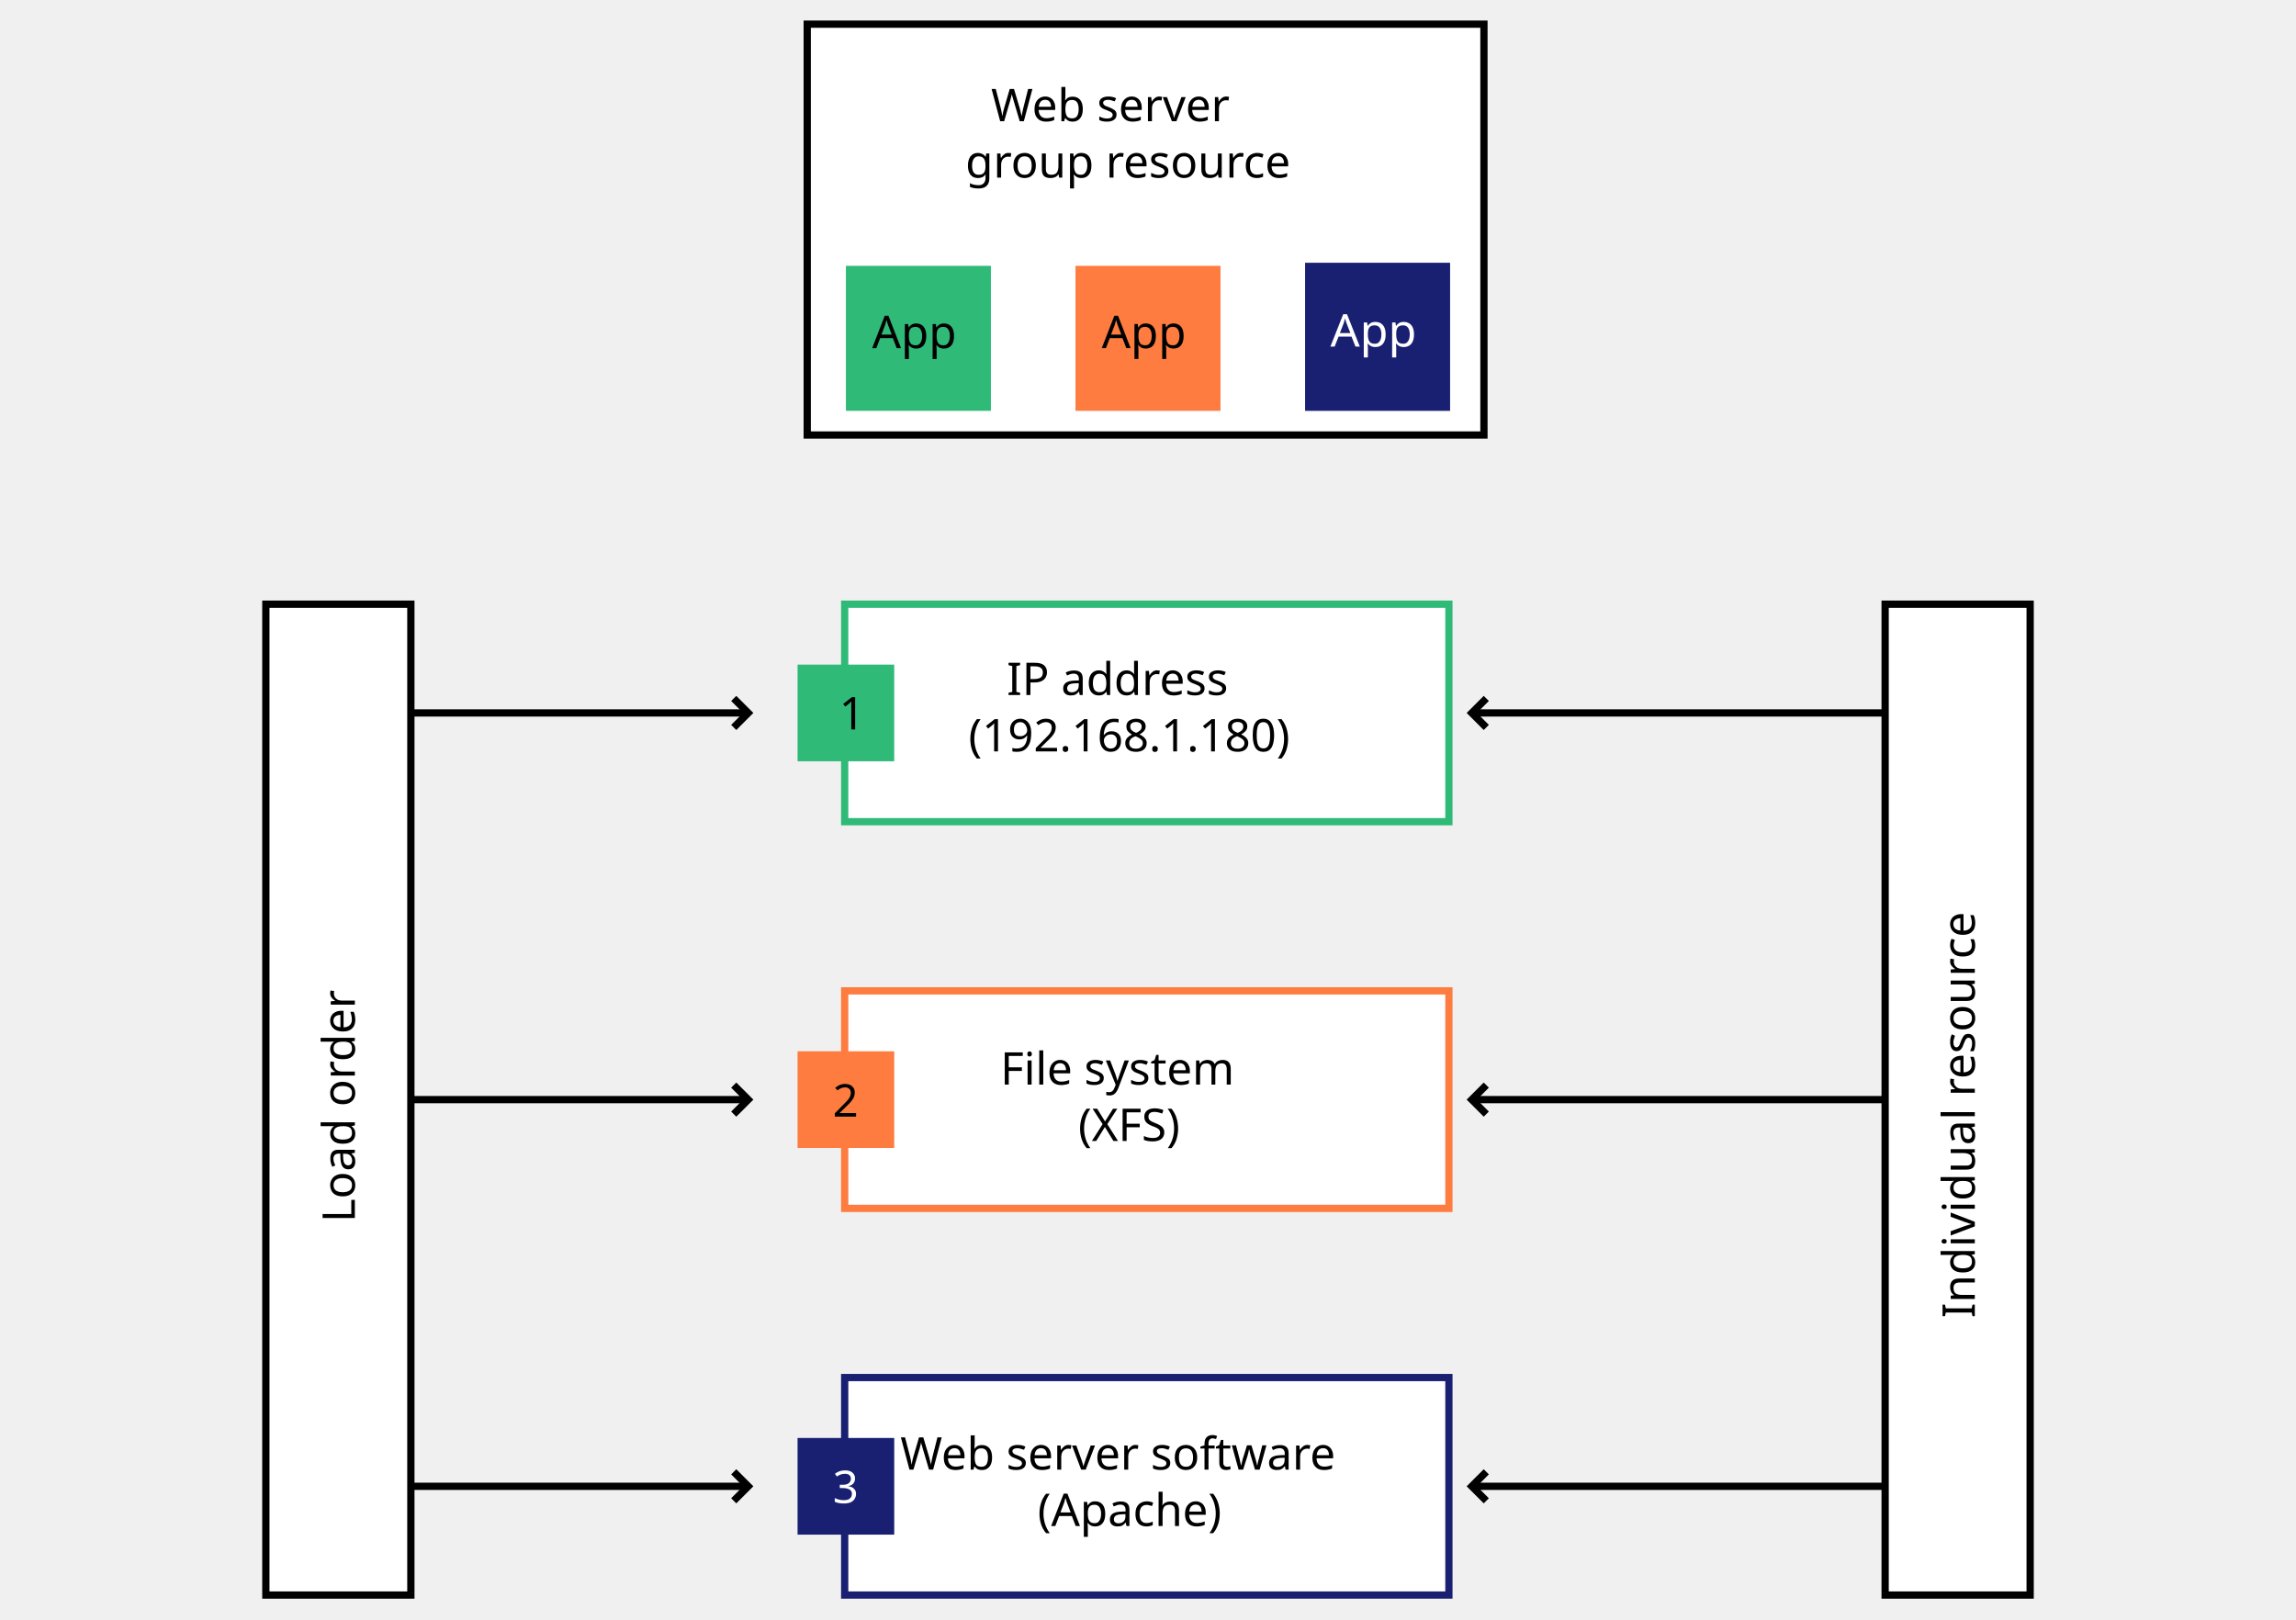
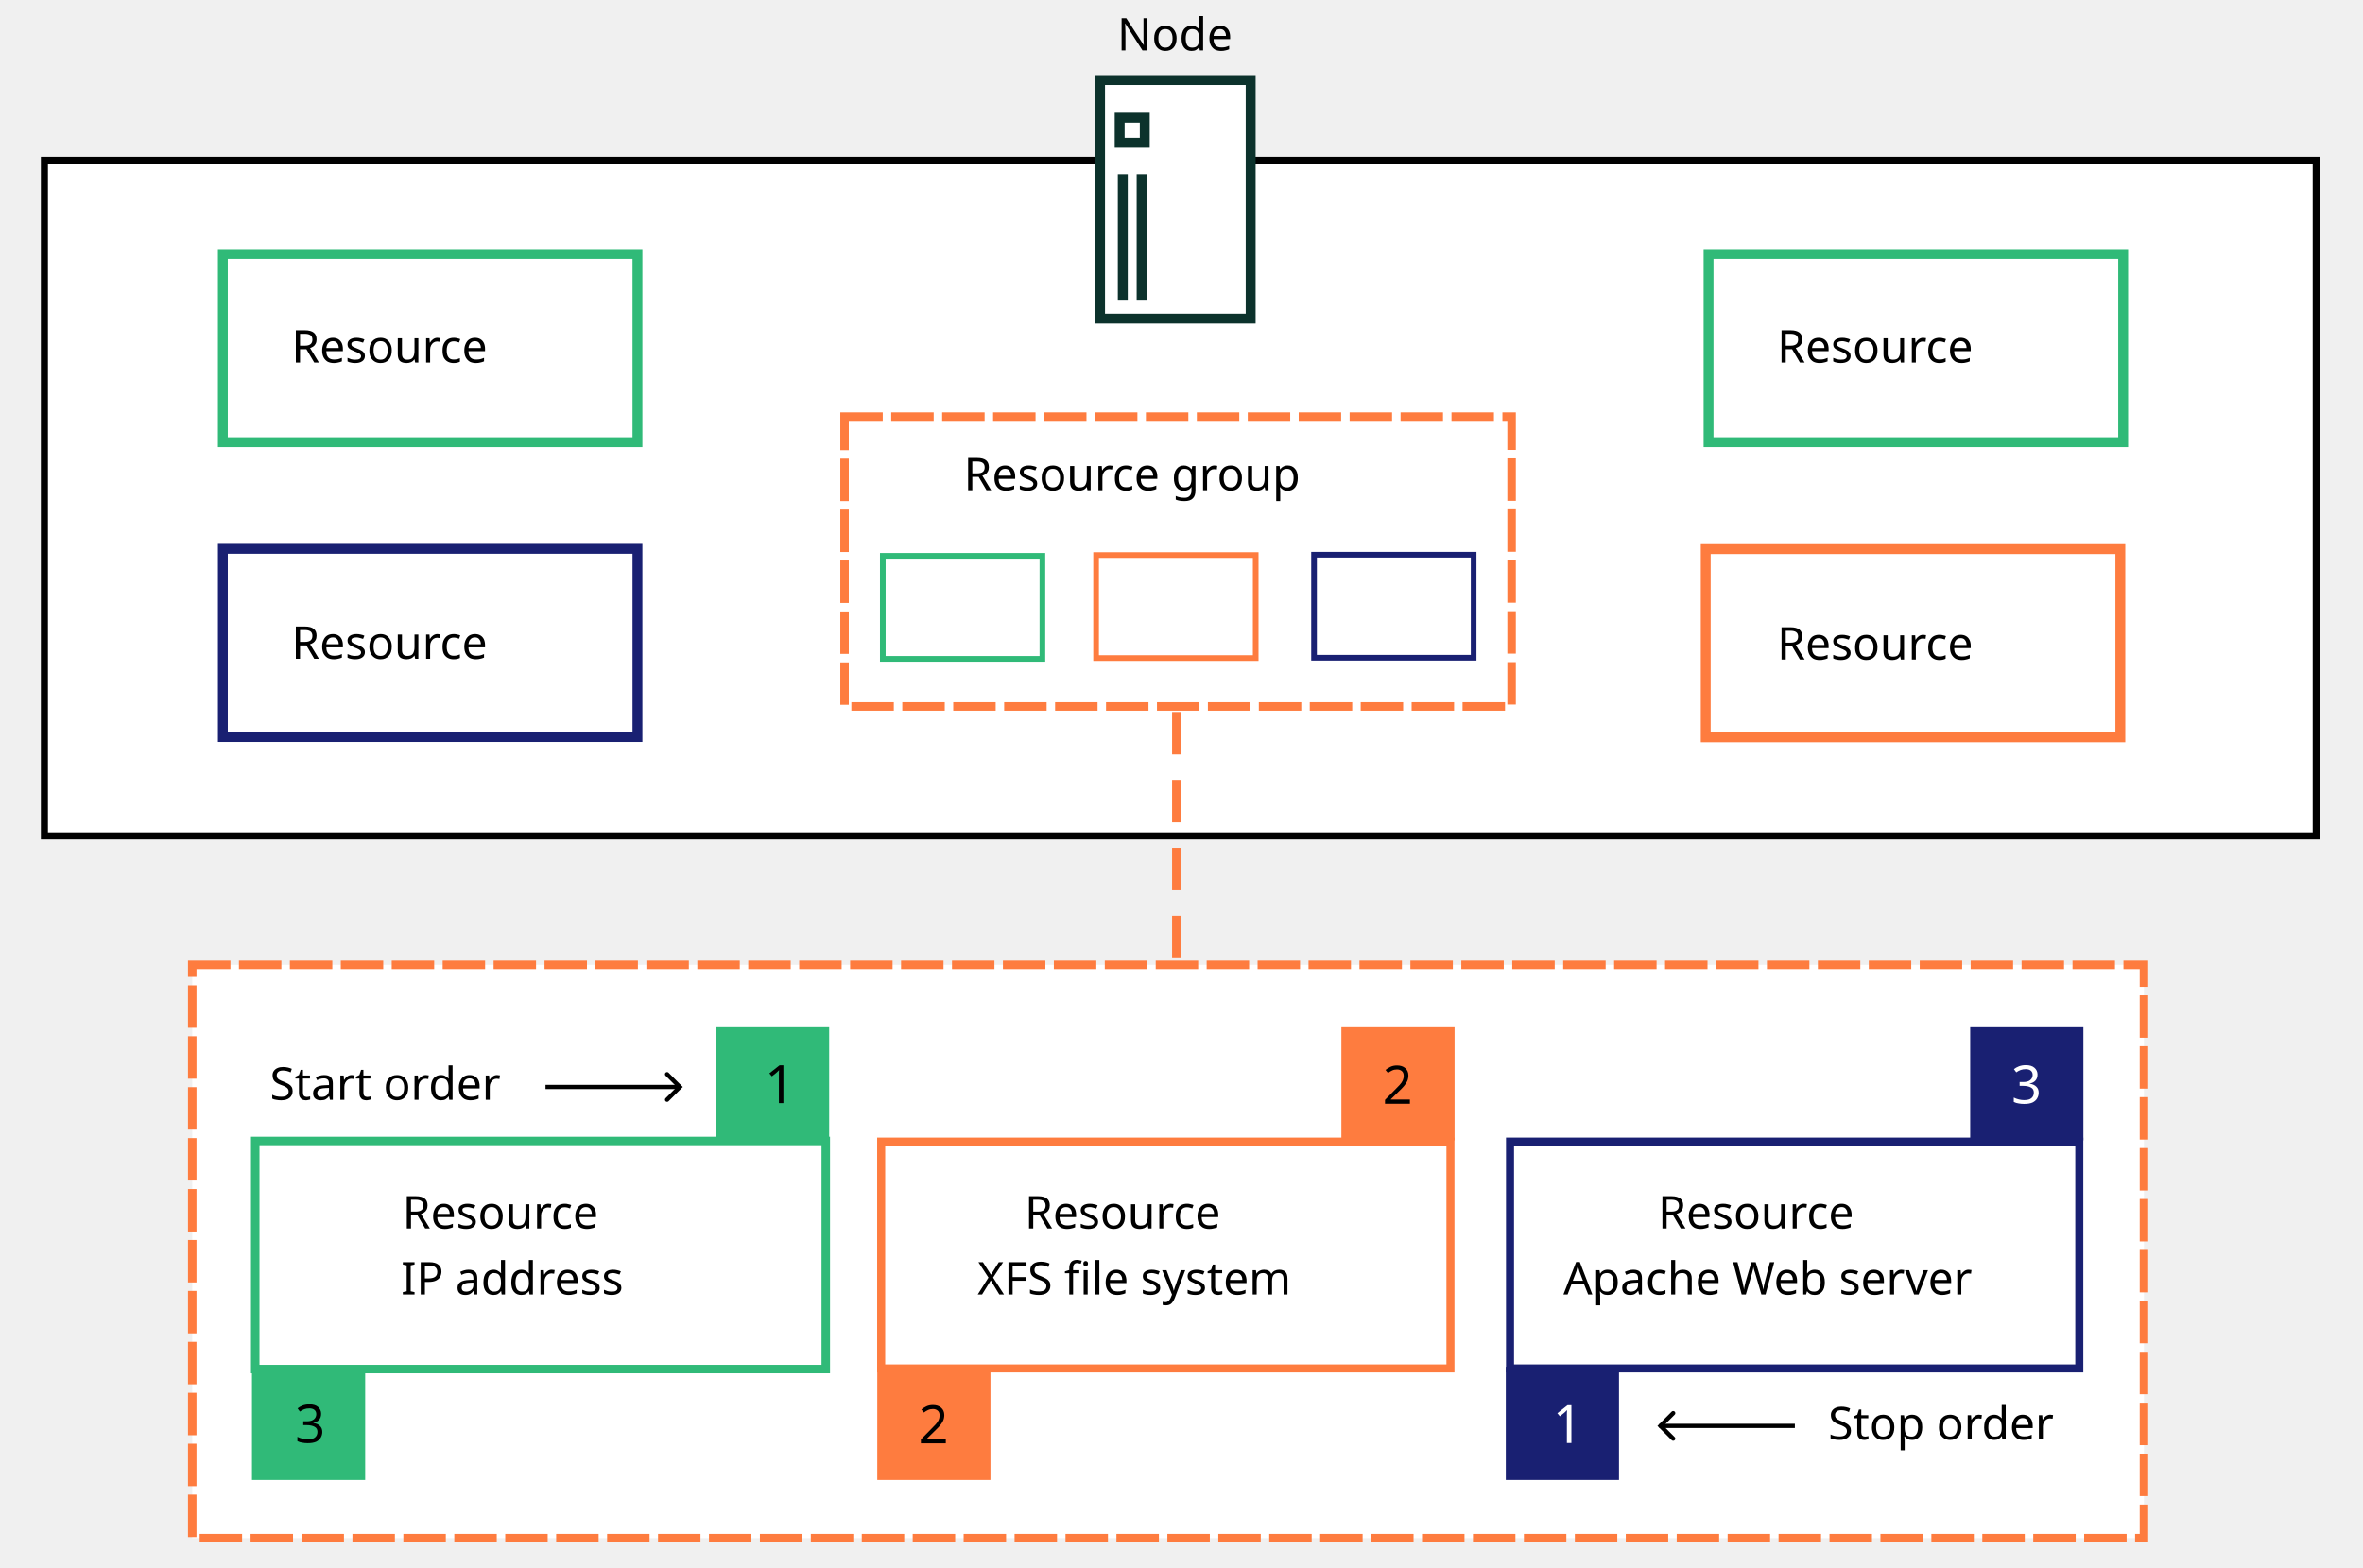
- <svg xmlns="http://www.w3.org/2000/svg" width="950" height="670" viewBox="0 0 251.354 177.271" version="1.1" id="svg22595">
+ <svg xmlns="http://www.w3.org/2000/svg" width="835" height="554" viewBox="0 0 220.927 146.579" version="1.1" id="svg22595">
  <defs id="defs22589">
+     <marker style="overflow:visible" id="marker3" refX="0" refY="0" orient="auto-start-reverse" markerWidth="1" markerHeight="1" viewBox="0 0 1 1" preserveAspectRatio="xMidYMid">
+       <path style="fill:none;stroke:context-stroke;stroke-width:1;stroke-linecap:round" d="M 3,-3 0,0 3,3" transform="rotate(180,0.125,0)" id="path3" />
+     </marker>
+     <marker style="overflow:visible" id="ArrowWideRounded" refX="0" refY="0" orient="auto-start-reverse" markerWidth="1" markerHeight="1" viewBox="0 0 1 1" preserveAspectRatio="xMidYMid">
+       <path style="fill:none;stroke:context-stroke;stroke-width:1;stroke-linecap:round" d="M 3,-3 0,0 3,3" transform="rotate(180,0.125,0)" id="path2" />
+     </marker>
    <marker markerWidth="3.061" markerHeight="4.707" refX="1.53" refY="2.354" orient="auto" id="marker8836481">
      <path style="fill:#ffffff;fill-opacity:0;stroke:#0c322c;stroke-width:1px;stroke-linecap:butt;stroke-linejoin:miter;stroke-opacity:1" d="M 0.354,0.354 2.354,2.354 0.354,4.354" id="path2261" />
    </marker>
    <marker markerWidth="3.061" markerHeight="4.707" refX="1.53" refY="2.354" orient="auto" id="marker88364815543">
      <path style="fill:#ffffff;fill-opacity:0;stroke:#c0c2c4;stroke-width:1px;stroke-linecap:butt;stroke-linejoin:miter;stroke-opacity:1" d="M 0.354,0.354 2.354,2.354 0.354,4.354" id="path24015" />
    </marker>
    <marker markerWidth="3.061" markerHeight="4.707" refX="1.53" refY="2.354" orient="auto" id="marker8836481-9">
      <path style="fill:#ffffff;fill-opacity:0;stroke:#0c322c;stroke-width:1px;stroke-linecap:butt;stroke-linejoin:miter;stroke-opacity:1" d="M 0.354,0.354 2.354,2.354 0.354,4.354" id="path2261-5" />
    </marker>
    <marker markerWidth="3.061" markerHeight="4.707" refX="1.53" refY="2.354" orient="auto" id="marker8836481-4">
      <path style="fill:#ffffff;fill-opacity:0;stroke:#0c322c;stroke-width:1px;stroke-linecap:butt;stroke-linejoin:miter;stroke-opacity:1" d="M 0.354,0.354 2.354,2.354 0.354,4.354" id="path2261-8" />
    </marker>
    <marker markerWidth="3.061" markerHeight="4.707" refX="1.53" refY="2.354" orient="auto" id="marker88364815543-1">
      <path style="fill:#ffffff;fill-opacity:0;stroke:#c0c2c4;stroke-width:1px;stroke-linecap:butt;stroke-linejoin:miter;stroke-opacity:1" d="M 0.354,0.354 2.354,2.354 0.354,4.354" id="path24015-7" />
    </marker>
    <marker markerWidth="3.061" markerHeight="4.707" refX="1.53" refY="2.354" orient="auto" id="marker88364815543-7">
      <path style="fill:#ffffff;fill-opacity:0;stroke:#c0c2c4;stroke-width:1px;stroke-linecap:butt;stroke-linejoin:miter;stroke-opacity:1" d="M 0.354,0.354 2.354,2.354 0.354,4.354" id="path24015-2" />
    </marker>
    <marker markerWidth="3.061" markerHeight="4.707" refX="1.53" refY="2.354" orient="auto" id="marker88364815543-10">
      <path style="fill:#ffffff;fill-opacity:0;stroke:#c0c2c4;stroke-width:1px;stroke-linecap:butt;stroke-linejoin:miter;stroke-opacity:1" d="M 0.354,0.354 2.354,2.354 0.354,4.354" id="path24015-6" />
    </marker>
    <marker markerWidth="3.061" markerHeight="4.707" refX="1.53" refY="2.354" orient="auto" id="marker88364815543-1-1">
      <path style="fill:#ffffff;fill-opacity:0;stroke:#c0c2c4;stroke-width:1px;stroke-linecap:butt;stroke-linejoin:miter;stroke-opacity:1" d="M 0.354,0.354 2.354,2.354 0.354,4.354" id="path24015-7-5" />
    </marker>
    <marker markerWidth="3.061" markerHeight="4.707" refX="1.53" refY="2.354" orient="auto" id="marker88364815543-7-9">
      <path style="fill:#ffffff;fill-opacity:0;stroke:#c0c2c4;stroke-width:1px;stroke-linecap:butt;stroke-linejoin:miter;stroke-opacity:1" d="M 0.354,0.354 2.354,2.354 0.354,4.354" id="path24015-2-4" />
    </marker>
    <marker markerWidth="3.061" markerHeight="4.707" refX="1.53" refY="2.354" orient="auto" id="marker88364815543409">
      <path style="fill:#ffffff;fill-opacity:0;stroke:#000000;stroke-width:1px;stroke-linecap:butt;stroke-linejoin:miter;stroke-opacity:1" d="M 0.354,0.354 2.354,2.354 0.354,4.354" id="path978" />
    </marker>
    <marker markerWidth="3.061" markerHeight="4.707" refX="1.53" refY="2.354" orient="auto" id="marker88364815543-12725">
      <path style="fill:#ffffff;fill-opacity:0;stroke:#000000;stroke-width:1px;stroke-linecap:butt;stroke-linejoin:miter;stroke-opacity:1" d="M 0.354,0.354 2.354,2.354 0.354,4.354" id="path981" />
    </marker>
    <marker markerWidth="3.061" markerHeight="4.707" refX="1.53" refY="2.354" orient="auto" id="marker88364815543-72040">
      <path style="fill:#ffffff;fill-opacity:0;stroke:#000000;stroke-width:1px;stroke-linecap:butt;stroke-linejoin:miter;stroke-opacity:1" d="M 0.354,0.354 2.354,2.354 0.354,4.354" id="path984" />
    </marker>
    <marker markerWidth="3.061" markerHeight="4.707" refX="1.53" refY="2.354" orient="auto" id="marker88364815543-7-96567">
      <path style="fill:#ffffff;fill-opacity:0;stroke:#000000;stroke-width:1px;stroke-linecap:butt;stroke-linejoin:miter;stroke-opacity:1" d="M 0.354,0.354 2.354,2.354 0.354,4.354" id="path987" />
    </marker>
    <marker markerWidth="3.061" markerHeight="4.707" refX="1.53" refY="2.354" orient="auto" id="marker88364815543-1-19210">
      <path style="fill:#ffffff;fill-opacity:0;stroke:#000000;stroke-width:1px;stroke-linecap:butt;stroke-linejoin:miter;stroke-opacity:1" d="M 0.354,0.354 2.354,2.354 0.354,4.354" id="path990" />
    </marker>
    <marker markerWidth="3.061" markerHeight="4.707" refX="1.53" refY="2.354" orient="auto" id="marker88364815543-104309">
      <path style="fill:#ffffff;fill-opacity:0;stroke:#000000;stroke-width:1px;stroke-linecap:butt;stroke-linejoin:miter;stroke-opacity:1" d="M 0.354,0.354 2.354,2.354 0.354,4.354" id="path993" />
    </marker>
+     <marker markerWidth="3.061" markerHeight="4.707" refX="1.53" refY="2.354" orient="auto" id="marker88364815543409-3">
+       <path style="fill:#ffffff;fill-opacity:0;stroke:#000000;stroke-width:1px;stroke-linecap:butt;stroke-linejoin:miter;stroke-opacity:1" d="M 0.354,0.354 2.354,2.354 0.354,4.354" id="path978-6" />
+     </marker>
+     <marker markerWidth="3.061" markerHeight="4.707" refX="1.53" refY="2.354" orient="auto" id="marker88364815543409-6">
+       <path style="fill:#ffffff;fill-opacity:0;stroke:#000000;stroke-width:1px;stroke-linecap:butt;stroke-linejoin:miter;stroke-opacity:1" d="M 0.354,0.354 2.354,2.354 0.354,4.354" id="path978-8" />
+     </marker>
+     <marker markerWidth="3.061" markerHeight="4.707" refX="1.53" refY="2.354" orient="auto" id="marker88364815543409-64">
+       <path style="fill:#ffffff;fill-opacity:0;stroke:#000000;stroke-width:1px;stroke-linecap:butt;stroke-linejoin:miter;stroke-opacity:1" d="M 0.354,0.354 2.354,2.354 0.354,4.354" id="path978-9" />
+     </marker>
  </defs>
-   <rect style="fill:#ffffff;fill-opacity:1;stroke:#30ba78;stroke-width:0.794;stroke-linecap:square;paint-order:fill markers stroke;stop-color:#000000" id="rect23191" width="66.146" height="23.812" x="92.472" y="66.146" />
-   <rect style="fill:#ffffff;stroke:#000000;stroke-width:0.794;stroke-linecap:square;paint-order:fill markers stroke;stop-color:#000000" id="rect23160" width="74.083" height="44.979" x="88.371" y="2.646" />
-   <rect style="fill:#ffffff;stroke:#000000;stroke-width:0.794;stroke-linecap:square;paint-order:fill markers stroke;stop-color:#000000" id="rect23164" width="15.875" height="108.479" x="29.104" y="66.146" />
-   <text xml:space="preserve" style="font-style:normal;font-variant:normal;font-weight:500;font-stretch:normal;font-size:4.939px;line-height:1.25;font-family:Poppins;-inkscape-font-specification:'Poppins Medium';letter-spacing:0px;fill:#000000;stroke:#ffffff;stroke-width:0.265" x="-133.829" y="38.847" id="text23168" transform="rotate(-90)">
-     <tspan id="tspan23166" x="-133.829" y="38.847" style="font-style:normal;font-variant:normal;font-weight:500;font-stretch:normal;font-size:4.939px;font-family:Poppins;-inkscape-font-specification:'Poppins Medium';fill:#000000;stroke:none;stroke-width:0.265">Load order</tspan>
+   <rect style="fill:#ffffff;stroke:#000000;stroke-width:0.661;stroke-linecap:square;stroke-dasharray:none;paint-order:fill markers stroke;stop-color:#000000" id="rect23160" width="212.403" height="63.165" x="4.151" y="14.993" />
+   <rect style="fill:#ffffff;fill-opacity:1;stroke:#fe7c3f;stroke-width:0.794;stroke-linecap:square;stroke-dasharray:3.175, 1.587;stroke-dashoffset:0;stroke-opacity:1;paint-order:fill markers stroke;stop-color:#000000" id="rect23191-9-2-5-0" width="182.476" height="53.606" x="17.973" y="90.211" />
+   <text xml:space="preserve" style="font-style:normal;font-variant:normal;font-weight:500;font-stretch:normal;font-size:4.233px;line-height:1.25;font-family:Poppins;-inkscape-font-specification:'Poppins Medium';letter-spacing:0px;fill:#000000;stroke:#ffffff;stroke-width:0.265" x="25.235" y="102.828" id="text23168">
+     <tspan id="tspan23166" x="25.235" y="102.828" style="font-style:normal;font-variant:normal;font-weight:500;font-stretch:normal;font-size:4.233px;font-family:Poppins;-inkscape-font-specification:'Poppins Medium';fill:#000000;stroke:none;stroke-width:0.265">Start order</tspan>
  </text>
-   <rect style="fill:#ffffff;stroke:#000000;stroke-width:0.794;stroke-linecap:square;paint-order:fill markers stroke;stop-color:#000000;stroke-opacity:1" id="rect23164-4" width="15.875" height="108.479" x="206.375" y="66.146" />
-   <text xml:space="preserve" style="font-style:normal;font-variant:normal;font-weight:500;font-stretch:normal;font-size:4.939px;line-height:1.25;font-family:Poppins;-inkscape-font-specification:'Poppins Medium';letter-spacing:0px;fill:#000000;stroke-width:0.265" x="-144.302" y="216.192" id="text23168-9" transform="rotate(-90)">
-     <tspan id="tspan23166-2" x="-144.302" y="216.192" style="font-style:normal;font-variant:normal;font-weight:500;font-stretch:normal;font-size:4.939px;font-family:Poppins;-inkscape-font-specification:'Poppins Medium';fill:#000000;stroke-width:0.265">Individual resource</tspan>
+   <text xml:space="preserve" style="font-style:normal;font-variant:normal;font-weight:500;font-stretch:normal;font-size:4.233px;line-height:1.25;font-family:Poppins;-inkscape-font-specification:'Poppins Medium';letter-spacing:0px;fill:#000000;stroke:#ffffff;stroke-width:0.265" x="170.928" y="134.589" id="text23168-8">
+     <tspan id="tspan23166-9" x="170.928" y="134.589" style="font-style:normal;font-variant:normal;font-weight:500;font-stretch:normal;font-size:4.233px;font-family:Poppins;-inkscape-font-specification:'Poppins Medium';fill:#000000;stroke:none;stroke-width:0.265">Stop order</tspan>
  </text>
-   <path style="fill:none;stroke:#000000;stroke-width:0.794;stroke-linecap:square;stroke-linejoin:miter;stroke-miterlimit:4;stroke-dasharray:none;stroke-opacity:1;marker-end:url(#marker88364815543409)" d="M 45.238,78.052 H 81.258" id="path2233" />
-   <path style="fill:none;stroke:#000000;stroke-width:0.794;stroke-linecap:square;stroke-linejoin:miter;stroke-miterlimit:4;stroke-dasharray:none;stroke-opacity:1;marker-end:url(#marker88364815543-12725)" d="m 45.238,120.385 h 36.021" id="path2233-2" />
-   <path style="fill:none;stroke:#000000;stroke-width:0.794;stroke-linecap:square;stroke-linejoin:miter;stroke-miterlimit:4;stroke-dasharray:none;stroke-opacity:1;marker-end:url(#marker88364815543-72040)" d="m 45.238,162.719 h 36.021" id="path2233-26" />
-   <path style="fill:none;stroke:#000000;stroke-width:0.794;stroke-linecap:square;stroke-linejoin:miter;stroke-miterlimit:4;stroke-dasharray:none;stroke-opacity:1;marker-end:url(#marker88364815543-104309)" d="M 206.265,78.052 H 161.777" id="path2233-9" />
-   <path style="fill:none;stroke:#000000;stroke-width:0.794;stroke-linecap:square;stroke-linejoin:miter;stroke-miterlimit:4;stroke-dasharray:none;stroke-opacity:1;marker-end:url(#marker88364815543-1-19210)" d="M 206.265,120.385 H 161.777" id="path2233-2-0" />
-   <path style="fill:none;stroke:#000000;stroke-width:0.794;stroke-linecap:square;stroke-linejoin:miter;stroke-miterlimit:4;stroke-dasharray:none;stroke-opacity:1;marker-end:url(#marker88364815543-7-96567)" d="M 206.265,162.719 H 161.777" id="path2233-26-9" />
-   <text xml:space="preserve" style="font-size:4.939px;line-height:1.25;font-family:Poppins, Mediun;-inkscape-font-specification:'Poppins, Mediun';letter-spacing:0px;stroke-width:0.265" x="125.545" y="76.088" id="text24470">
-     <tspan id="tspan24468" x="125.545" y="76.088" style="font-style:normal;font-variant:normal;font-weight:500;font-stretch:normal;font-size:4.939px;font-family:Poppins;-inkscape-font-specification:'Poppins Medium';text-align:center;text-anchor:middle;stroke-width:0.265">IP address</tspan>
-     <tspan x="125.545" y="82.261" style="font-style:normal;font-variant:normal;font-weight:500;font-stretch:normal;font-size:4.939px;font-family:Poppins;-inkscape-font-specification:'Poppins Medium';text-align:center;text-anchor:middle;stroke-width:0.265" id="tspan24472">(192.168.1.180)</tspan>
-   </text>
-   <rect style="fill:#ffffff;fill-opacity:1;stroke:#fe7c3f;stroke-width:0.794;stroke-linecap:square;paint-order:fill markers stroke;stop-color:#000000" id="rect23191-9" width="66.146" height="23.812" x="92.472" y="108.479" />
-   <rect style="fill:#ffffff;fill-opacity:1;stroke:#192072;stroke-width:0.794;stroke-linecap:square;paint-order:fill markers stroke;stop-color:#000000" id="rect23191-2" width="66.146" height="23.812" x="92.472" y="150.812" />
-   <g id="g23290" transform="translate(0,1.32292)">
+   <path style="fill:none;stroke:#000000;stroke-width:0.397;stroke-linecap:square;stroke-linejoin:miter;stroke-miterlimit:4;stroke-dasharray:none;stroke-opacity:1;marker-end:url(#ArrowWideRounded)" d="M 51.202,101.63 H 63.461" id="path2233" />
+   <path style="fill:none;stroke:#000000;stroke-width:0.397;stroke-linecap:square;stroke-linejoin:miter;stroke-miterlimit:4;stroke-dasharray:none;stroke-opacity:1;marker-end:url(#marker3)" d="M 167.612,133.319 H 155.343" id="path2233-26" />
+   <g id="g10" transform="translate(0,-5.820841)">
+     <rect style="fill:#ffffff;fill-opacity:1;stroke:#30ba78;stroke-width:0.794;stroke-linecap:square;stroke-dasharray:none;paint-order:fill markers stroke;stop-color:#000000" id="rect23191" width="53.342" height="21.328" x="23.863" y="112.5" />
+     <text xml:space="preserve" style="font-size:4.233px;line-height:1.25;font-family:Poppins, Mediun;-inkscape-font-specification:'Poppins, Mediun';letter-spacing:0px;stroke-width:0.265" x="50.635" y="120.682" id="text24470">
+       <tspan id="tspan24468" x="50.635" y="120.682" style="font-style:normal;font-variant:normal;font-weight:500;font-stretch:normal;font-size:4.233px;font-family:Poppins;-inkscape-font-specification:'Poppins Medium';text-align:center;text-anchor:middle;stroke-width:0.265">Resource</tspan>
+       <tspan x="50.635" y="126.855" style="font-style:normal;font-variant:normal;font-weight:normal;font-stretch:normal;font-size:4.233px;font-family:Poppins;-inkscape-font-specification:'Poppins Medium';text-align:center;text-anchor:middle;stroke-width:0.265" id="tspan24472">IP address</tspan>
+     </text>
+   </g>
+   <g id="g9" transform="translate(0,-5.820841)">
+     <g id="g23295" transform="translate(38.10019,-14.55208)">
+       <rect style="fill:#fe7c3f;fill-opacity:1;stroke:none;stroke-width:0.794;stroke-linecap:square;paint-order:fill markers stroke;stop-color:#000000" id="rect23252-6" width="10.583" height="10.583" x="87.312" y="116.417" />
+       <text xml:space="preserve" style="font-size:4.939px;line-height:1.25;font-family:Poppins, Mediun;-inkscape-font-specification:'Poppins, Mediun';letter-spacing:0px;stroke-width:0.265" x="91.155" y="123.57" id="text23281">
+         <tspan id="tspan23279" x="91.155" y="123.57" style="font-style:normal;font-variant:normal;font-weight:500;font-stretch:normal;font-size:4.939px;font-family:Poppins;-inkscape-font-specification:'Poppins Medium';stroke-width:0.265">2</tspan>
+       </text>
+     </g>
+     <g id="g23295-8" transform="translate(-5.291553,17.19799)">
+       <rect style="fill:#fe7c3f;fill-opacity:1;stroke:none;stroke-width:0.794;stroke-linecap:square;paint-order:fill markers stroke;stop-color:#000000" id="rect23252-6-7" width="10.583" height="10.583" x="87.312" y="116.417" />
+       <text xml:space="preserve" style="font-size:4.939px;line-height:1.25;font-family:Poppins, Mediun;-inkscape-font-specification:'Poppins, Mediun';letter-spacing:0px;stroke-width:0.265" x="91.155" y="123.57" id="text23281-9">
+         <tspan id="tspan23279-2" x="91.155" y="123.57" style="font-style:normal;font-variant:normal;font-weight:500;font-stretch:normal;font-size:4.939px;font-family:Poppins;-inkscape-font-specification:'Poppins Medium';stroke-width:0.265">2</tspan>
+       </text>
+     </g>
+     <rect style="fill:#ffffff;fill-opacity:1;stroke:#fe7c3f;stroke-width:0.751;stroke-linecap:square;paint-order:fill markers stroke;stop-color:#000000" id="rect23191-9" width="53.224" height="21.209" x="82.385" y="112.559" />
+     <text xml:space="preserve" style="font-size:4.233px;line-height:1.25;font-family:Poppins, Mediun;-inkscape-font-specification:'Poppins, Mediun';letter-spacing:0px;stroke-width:0.265" x="108.81" y="120.682" id="text24470-1">
+       <tspan x="108.81" y="120.682" style="font-style:normal;font-variant:normal;font-weight:500;font-stretch:normal;font-size:4.233px;font-family:Poppins;-inkscape-font-specification:'Poppins Medium';text-align:center;text-anchor:middle;stroke-width:0.265" id="tspan24472-7">Resource</tspan>
+       <tspan x="108.81" y="126.855" style="font-style:normal;font-variant:normal;font-weight:normal;font-stretch:normal;font-size:4.233px;font-family:Poppins;-inkscape-font-specification:'Poppins Medium';text-align:center;text-anchor:middle;stroke-width:0.265" id="tspan24551">XFS file system</tspan>
+     </text>
+   </g>
+   <g id="g8" transform="translate(0,-5.820841)">
+     <g id="g23300-3" transform="translate(53.4725,-25.13537)">
+       <rect style="fill:#192072;fill-opacity:1;stroke:none;stroke-width:0.794;stroke-linecap:square;paint-order:fill markers stroke;stop-color:#000000" id="rect23252-64-7" width="10.583" height="10.583" x="87.312" y="158.75" />
+       <text xml:space="preserve" style="font-style:normal;font-variant:normal;font-weight:500;font-stretch:normal;font-size:4.939px;line-height:1.25;font-family:Poppins;-inkscape-font-specification:'Poppins Medium';letter-spacing:0px;fill:#ffffff;stroke-width:0.265" x="91.696" y="165.874" id="text23285-5">
+         <tspan id="tspan23283-9" x="91.696" y="165.874" style="font-style:normal;font-variant:normal;font-weight:500;font-stretch:normal;font-size:4.939px;font-family:Poppins;-inkscape-font-specification:'Poppins Medium';fill:#ffffff;stroke-width:0.265">1</tspan>
+       </text>
+     </g>
+     <g id="g23300" transform="translate(96.89055,-56.88526)">
+       <rect style="fill:#192072;fill-opacity:1;stroke:none;stroke-width:0.794;stroke-linecap:square;paint-order:fill markers stroke;stop-color:#000000" id="rect23252-64" width="10.583" height="10.583" x="87.312" y="158.75" />
+       <text xml:space="preserve" style="font-style:normal;font-variant:normal;font-weight:500;font-stretch:normal;font-size:4.939px;line-height:1.25;font-family:Poppins;-inkscape-font-specification:'Poppins Medium';letter-spacing:0px;fill:#ffffff;stroke-width:0.265" x="91.167" y="165.874" id="text23285">
+         <tspan id="tspan23283" x="91.167" y="165.874" style="font-style:normal;font-variant:normal;font-weight:500;font-stretch:normal;font-size:4.939px;font-family:Poppins;-inkscape-font-specification:'Poppins Medium';fill:#ffffff;stroke-width:0.265">3</tspan>
+       </text>
+     </g>
+     <rect style="fill:#ffffff;fill-opacity:1;stroke:#192072;stroke-width:0.751;stroke-linecap:square;paint-order:fill markers stroke;stop-color:#000000" id="rect23191-2" width="53.224" height="21.209" x="141.179" y="112.559" />
+     <text xml:space="preserve" style="font-size:4.233px;line-height:1.25;font-family:Poppins, Mediun;-inkscape-font-specification:'Poppins, Mediun';letter-spacing:0px;stroke-width:0.265" x="168.029" y="120.682" id="text24470-1-1">
+       <tspan x="168.029" y="120.682" style="font-style:normal;font-variant:normal;font-weight:500;font-stretch:normal;font-size:4.233px;font-family:Poppins;-inkscape-font-specification:'Poppins Medium';text-align:center;text-anchor:middle;stroke-width:0.265" id="tspan24551-5">Resource</tspan>
+       <tspan x="168.029" y="126.855" style="font-style:normal;font-variant:normal;font-weight:normal;font-stretch:normal;font-size:4.233px;font-family:Poppins;-inkscape-font-specification:'Poppins Medium';text-align:center;text-anchor:middle;stroke-width:0.265" id="tspan24576">Apache Web server</tspan>
+     </text>
+   </g>
+   <g id="g23290" transform="translate(-20.37282,24.60626)">
    <rect style="fill:#30ba78;fill-opacity:1;stroke:none;stroke-width:0.794;stroke-linecap:square;paint-order:fill markers stroke;stop-color:#000000" id="rect23252" width="10.583" height="10.583" x="87.312" y="71.438" />
    <text xml:space="preserve" style="font-size:4.939px;line-height:1.25;font-family:Poppins, Mediun;-inkscape-font-specification:'Poppins, Mediun';letter-spacing:0px;stroke-width:0.265" x="91.868" y="78.529" id="text23277">
      <tspan id="tspan23275" x="91.868" y="78.529" style="font-style:normal;font-variant:normal;font-weight:500;font-stretch:normal;font-size:4.939px;font-family:Poppins;-inkscape-font-specification:'Poppins Medium';fill:#000000;stroke-width:0.265">1</tspan>
    </text>
  </g>
-   <g id="g23295" transform="translate(0,-1.3229)">
-     <rect style="fill:#fe7c3f;fill-opacity:1;stroke:none;stroke-width:0.794;stroke-linecap:square;paint-order:fill markers stroke;stop-color:#000000" id="rect23252-6" width="10.583" height="10.583" x="87.312" y="116.417" />
-     <text xml:space="preserve" style="font-size:4.939px;line-height:1.25;font-family:Poppins, Mediun;-inkscape-font-specification:'Poppins, Mediun';letter-spacing:0px;stroke-width:0.265" x="91.155" y="123.57" id="text23281">
-       <tspan id="tspan23279" x="91.155" y="123.57" style="font-style:normal;font-variant:normal;font-weight:500;font-stretch:normal;font-size:4.939px;font-family:Poppins;-inkscape-font-specification:'Poppins Medium';stroke-width:0.265">2</tspan>
+   <g id="g23290-3" transform="translate(-63.7534,56.3563)">
+     <rect style="fill:#30ba78;fill-opacity:1;stroke:none;stroke-width:0.794;stroke-linecap:square;paint-order:fill markers stroke;stop-color:#000000" id="rect23252-60" width="10.583" height="10.583" x="87.312" y="71.438" />
+     <text xml:space="preserve" style="font-size:4.939px;line-height:1.25;font-family:Poppins, Mediun;-inkscape-font-specification:'Poppins, Mediun';letter-spacing:0px;stroke-width:0.265" x="91.339" y="78.529" id="text23277-6">
+       <tspan id="tspan23275-2" x="91.339" y="78.529" style="font-style:normal;font-variant:normal;font-weight:500;font-stretch:normal;font-size:4.939px;font-family:Poppins;-inkscape-font-specification:'Poppins Medium';fill:#000000;stroke-width:0.265">3</tspan>
    </text>
  </g>
-   <g id="g23300" transform="translate(0,-1.322916)">
-     <rect style="fill:#192072;fill-opacity:1;stroke:none;stroke-width:0.794;stroke-linecap:square;paint-order:fill markers stroke;stop-color:#000000" id="rect23252-64" width="10.583" height="10.583" x="87.312" y="158.75" />
-     <text xml:space="preserve" style="font-style:normal;font-variant:normal;font-weight:500;font-stretch:normal;font-size:4.939px;line-height:1.25;font-family:Poppins;-inkscape-font-specification:'Poppins Medium';letter-spacing:0px;fill:#ffffff;stroke-width:0.265" x="91.167" y="165.874" id="text23285">
-       <tspan id="tspan23283" x="91.167" y="165.874" style="font-style:normal;font-variant:normal;font-weight:500;font-stretch:normal;font-size:4.939px;font-family:Poppins;-inkscape-font-specification:'Poppins Medium';fill:#ffffff;stroke-width:0.265">3</tspan>
+   <g id="layer1-3" transform="matrix(0.8550012,0,0,0.8550012,104.9131,19.76968)" style="stroke-width:1.083;stroke-dasharray:none">
+     <g id="g1067" transform="translate(-0.5291669,-1.85208)" style="stroke-width:1.083;stroke-dasharray:none">
+       <g id="g1074" transform="matrix(2.593742,0,0,2.593742,-6.688959,-13.19605)" style="stroke-width:0.418;stroke-dasharray:none">
+         <rect style="fill:#ffffff;stroke:#0c322c;stroke-width:0.418;stroke-linecap:square;stroke-miterlimit:4;stroke-dasharray:none;paint-order:fill markers stroke" id="rect2052" width="6.35" height="10.054" x="1.852" y="0.265" />
+         <g id="g2062" transform="translate(-0.0992185)" style="stroke-width:0.418;stroke-dasharray:none">
+           <path style="fill:#0c322c;stroke:#0c322c;stroke-width:0.418;stroke-linecap:butt;stroke-linejoin:miter;stroke-miterlimit:4;stroke-dasharray:none;stroke-opacity:1" d="M 2.91,4.233 V 9.525" id="path2054" />
+           <path style="fill:#0c322c;stroke:#0c322c;stroke-width:0.418;stroke-linecap:butt;stroke-linejoin:miter;stroke-miterlimit:4;stroke-dasharray:none;stroke-opacity:1" d="M 3.704,4.233 V 9.525" id="path2056" />
+         </g>
+         <rect style="fill:none;stroke:#0c322c;stroke-width:0.418;stroke-linecap:square;stroke-miterlimit:4;stroke-dasharray:none;paint-order:fill markers stroke" id="rect2058" width="1.058" height="1.058" x="2.679" y="1.852" />
+       </g>
+     </g>
+     <text xml:space="preserve" style="font-size:4.233px;line-height:1.25;font-family:Poppins;-inkscape-font-specification:'Poppins, Normal';letter-spacing:0px;stroke-width:0.265" x="104.458" y="6.837" id="text943-7" transform="matrix(1.169589,0,0,1.169589,-122.7052,-25.59803)">
+       <tspan id="tspan941-5" x="104.458" y="6.837" style="font-style:normal;font-variant:normal;font-weight:500;font-stretch:normal;font-size:4.233px;font-family:Poppins;-inkscape-font-specification:'Poppins Medium';stroke-width:0.265">Node</tspan>
    </text>
  </g>
-   <text xml:space="preserve" style="font-size:4.939px;line-height:1.25;font-family:Poppins, Mediun;-inkscape-font-specification:'Poppins, Mediun';letter-spacing:0px;stroke-width:0.265" x="125.532" y="118.741" id="text24470-1">
-     <tspan x="125.532" y="118.741" style="font-style:normal;font-variant:normal;font-weight:500;font-stretch:normal;font-size:4.939px;font-family:Poppins;-inkscape-font-specification:'Poppins Medium';text-align:center;text-anchor:middle;stroke-width:0.265" id="tspan24472-7">File system</tspan>
-     <tspan x="125.532" y="124.914" style="font-style:normal;font-variant:normal;font-weight:500;font-stretch:normal;font-size:4.939px;font-family:Poppins;-inkscape-font-specification:'Poppins Medium';text-align:center;text-anchor:middle;stroke-width:0.265" id="tspan24551">(XFS)</tspan>
-   </text>
-   <text xml:space="preserve" style="font-size:4.939px;line-height:1.25;font-family:Poppins, Mediun;-inkscape-font-specification:'Poppins, Mediun';letter-spacing:0px;stroke-width:0.265" x="125.589" y="160.891" id="text24470-1-1">
-     <tspan x="125.589" y="160.891" style="font-style:normal;font-variant:normal;font-weight:500;font-stretch:normal;font-size:4.939px;font-family:Poppins;-inkscape-font-specification:'Poppins Medium';text-align:center;text-anchor:middle;stroke-width:0.265" id="tspan24551-5">Web server software</tspan>
-     <tspan x="125.589" y="167.065" style="font-style:normal;font-variant:normal;font-weight:500;font-stretch:normal;font-size:4.939px;font-family:Poppins;-inkscape-font-specification:'Poppins Medium';text-align:center;text-anchor:middle;stroke-width:0.265" id="tspan24576">(Apache)</tspan>
-   </text>
-   <text xml:space="preserve" style="font-style:normal;font-variant:normal;font-weight:500;font-stretch:normal;font-size:4.939px;line-height:1.25;font-family:Poppins;-inkscape-font-specification:'Poppins Medium';text-align:center;letter-spacing:0px;text-anchor:middle;stroke-width:0.265" x="125.412" y="13.27" id="text24470-1-9">
-     <tspan id="tspan1026" x="125.412" y="13.27">Web server </tspan>
-     <tspan x="125.412" y="19.443" id="tspan1034">group resource</tspan>
-   </text>
-   <g id="g23290-6" transform="translate(4.492866,-40.7673)">
-     <g id="g24667">
-       <rect style="fill:#30ba78;fill-opacity:1;stroke:none;stroke-width:1.191;stroke-linecap:square;paint-order:fill markers stroke;stop-color:#000000" id="rect23252-7" width="15.875" height="15.875" x="88.111" y="69.871" />
-       <text xml:space="preserve" style="font-size:4.939px;line-height:1.25;font-family:Poppins, Mediun;-inkscape-font-specification:'Poppins, Mediun';letter-spacing:0px;stroke-width:0.265" x="90.989" y="78.881" id="text23277-3">
-         <tspan id="tspan23275-6" x="90.989" y="78.881" style="font-style:normal;font-variant:normal;font-weight:500;font-stretch:normal;font-size:4.939px;font-family:Poppins;-inkscape-font-specification:'Poppins Medium';fill:#000000;stroke-width:0.265">App</tspan>
-       </text>
-     </g>
+   <g id="g7" transform="translate(0,-5.820841)">
+     <rect style="fill:#ffffff;fill-opacity:1;stroke:#30ba78;stroke-width:0.923;stroke-linecap:square;stroke-dasharray:none;stroke-opacity:1;paint-order:fill markers stroke;stop-color:#000000" id="rect23191-3" width="38.765" height="17.598" x="20.834" y="29.566" />
+     <text xml:space="preserve" style="font-size:4.233px;line-height:1.25;font-family:Poppins, Mediun;-inkscape-font-specification:'Poppins, Mediun';letter-spacing:0px;stroke-width:0.265" x="40.261" y="39.719" id="text24470-9">
+       <tspan id="tspan24468-7" x="40.261" y="39.719" style="font-style:normal;font-variant:normal;font-weight:500;font-stretch:normal;font-size:4.233px;font-family:Poppins;-inkscape-font-specification:'Poppins Medium';text-align:center;text-anchor:middle;stroke-width:0.265">Resource</tspan>
+       <tspan x="40.261" y="45.893" style="font-style:normal;font-variant:normal;font-weight:500;font-stretch:normal;font-size:4.233px;font-family:Poppins;-inkscape-font-specification:'Poppins Medium';text-align:center;text-anchor:middle;stroke-width:0.265" id="tspan24472-3" />
+     </text>
  </g>
-   <g id="g23295-5" transform="translate(31.83525,-87.0157)">
-     <g id="g24672">
-       <rect style="fill:#fe7c3f;fill-opacity:1;stroke:none;stroke-width:1.191;stroke-linecap:square;paint-order:fill markers stroke;stop-color:#000000" id="rect23252-6-6" width="15.875" height="15.875" x="85.904" y="116.12" />
-       <text xml:space="preserve" style="font-size:4.939px;line-height:1.25;font-family:Poppins, Mediun;-inkscape-font-specification:'Poppins, Mediun';letter-spacing:0px;stroke-width:0.265" x="88.782" y="125.129" id="text23281-3">
-         <tspan id="tspan23279-9" x="88.782" y="125.129" style="font-style:normal;font-variant:normal;font-weight:500;font-stretch:normal;font-size:4.939px;font-family:Poppins;-inkscape-font-specification:'Poppins Medium';stroke-width:0.265">App</tspan>
-       </text>
-     </g>
+   <g id="g6" transform="translate(0,-5.820841)">
+     <rect style="fill:#ffffff;fill-opacity:1;stroke:#fe7c3f;stroke-width:0.923;stroke-linecap:square;stroke-dasharray:none;stroke-opacity:1;paint-order:fill markers stroke;stop-color:#000000" id="rect23191-3-2" width="38.765" height="17.598" x="159.476" y="57.161" />
+     <text xml:space="preserve" style="font-size:4.233px;line-height:1.25;font-family:Poppins, Mediun;-inkscape-font-specification:'Poppins, Mediun';letter-spacing:0px;stroke-width:0.265" x="179.168" y="67.486" id="text24470-9-0">
+       <tspan id="tspan24468-7-3" x="179.168" y="67.486" style="font-style:normal;font-variant:normal;font-weight:500;font-stretch:normal;font-size:4.233px;font-family:Poppins;-inkscape-font-specification:'Poppins Medium';text-align:center;text-anchor:middle;stroke-width:0.265">Resource</tspan>
+       <tspan x="179.168" y="73.66" style="font-style:normal;font-variant:normal;font-weight:500;font-stretch:normal;font-size:4.233px;font-family:Poppins;-inkscape-font-specification:'Poppins Medium';text-align:center;text-anchor:middle;stroke-width:0.265" id="tspan24472-3-6" />
+     </text>
  </g>
-   <g id="g23300-4" transform="matrix(1.021536,0,0,1,53.68214,-129.9837)">
-     <g id="g24677">
-       <rect style="fill:#192072;fill-opacity:1;stroke:none;stroke-width:1.19;stroke-linecap:square;paint-order:fill markers stroke;stop-color:#000000" id="rect23252-64-8" width="15.54" height="16.213" x="87.312" y="158.75" />
-       <text xml:space="preserve" style="font-style:normal;font-variant:normal;font-weight:500;font-stretch:normal;font-size:4.939px;line-height:1.25;font-family:Poppins;-inkscape-font-specification:'Poppins Medium';letter-spacing:0px;fill:#ffffff;stroke-width:0.265" x="90.023" y="167.928" id="text23285-1">
-         <tspan id="tspan23283-2" x="90.023" y="167.928" style="font-style:normal;font-variant:normal;font-weight:500;font-stretch:normal;font-size:4.939px;font-family:Poppins;-inkscape-font-specification:'Poppins Medium';fill:#ffffff;stroke-width:0.265">App</tspan>
-       </text>
-     </g>
+   <g id="g5" transform="translate(0,-5.820841)">
+     <rect style="fill:#ffffff;fill-opacity:1;stroke:#192072;stroke-width:0.923;stroke-linecap:square;stroke-dasharray:none;stroke-opacity:1;paint-order:fill markers stroke;stop-color:#000000" id="rect23191-2-9" width="38.764" height="17.597" x="20.835" y="57.135" />
+     <text xml:space="preserve" style="font-size:4.233px;line-height:1.25;font-family:Poppins, Mediun;-inkscape-font-specification:'Poppins, Mediun';letter-spacing:0px;stroke-width:0.265" x="40.261" y="67.416" id="text24470-9-6">
+       <tspan id="tspan24468-7-32" x="40.261" y="67.416" style="font-style:normal;font-variant:normal;font-weight:500;font-stretch:normal;font-size:4.233px;font-family:Poppins;-inkscape-font-specification:'Poppins Medium';text-align:center;text-anchor:middle;stroke-width:0.265">Resource</tspan>
+       <tspan x="40.261" y="73.589" style="font-style:normal;font-variant:normal;font-weight:500;font-stretch:normal;font-size:4.233px;font-family:Poppins;-inkscape-font-specification:'Poppins Medium';text-align:center;text-anchor:middle;stroke-width:0.265" id="tspan24472-3-0" />
+     </text>
  </g>
-   <text xml:space="preserve" style="font-weight:500;font-size:10.583px;line-height:1.25;font-family:Poppins;-inkscape-font-specification:'Poppins Medium';letter-spacing:0px;stroke-width:0.265" x="56.356" y="141.179" id="text1020">
-     <tspan id="tspan1018" x="56.356" y="141.179" style="stroke-width:0.265" />
-   </text>
+   <g id="g4" transform="translate(0,-5.820841)">
+     <rect style="fill:#ffffff;fill-opacity:1;stroke:#30ba78;stroke-width:0.923;stroke-linecap:square;stroke-dasharray:none;stroke-opacity:1;paint-order:fill markers stroke;stop-color:#000000" id="rect23191-2-9-0" width="38.764" height="17.597" x="159.741" y="29.566" />
+     <text xml:space="preserve" style="font-size:4.233px;line-height:1.25;font-family:Poppins, Mediun;-inkscape-font-specification:'Poppins, Mediun';letter-spacing:0px;stroke-width:0.265" x="179.168" y="39.719" id="text24470-9-4">
+       <tspan id="tspan24468-7-7" x="179.168" y="39.719" style="font-style:normal;font-variant:normal;font-weight:500;font-stretch:normal;font-size:4.233px;font-family:Poppins;-inkscape-font-specification:'Poppins Medium';text-align:center;text-anchor:middle;stroke-width:0.265">Resource</tspan>
+       <tspan x="179.168" y="45.893" style="font-style:normal;font-variant:normal;font-weight:500;font-stretch:normal;font-size:4.233px;font-family:Poppins;-inkscape-font-specification:'Poppins Medium';text-align:center;text-anchor:middle;stroke-width:0.265" id="tspan24472-3-8" />
+     </text>
+   </g>
+   <g id="g3" transform="translate(0,-5.820841)">
+     <rect style="fill:#ffffff;fill-opacity:1;stroke:#fe7c3f;stroke-width:0.794;stroke-linecap:square;stroke-dasharray:3.175, 1.587;stroke-dashoffset:0;stroke-opacity:1;paint-order:fill markers stroke;stop-color:#000000" id="rect23191-9-2-5" width="62.366" height="27.1" x="78.96" y="44.774" />
+     <rect style="fill:#ffffff;fill-opacity:1;stroke:#30ba78;stroke-width:0.529;stroke-linecap:square;stroke-dasharray:none;paint-order:fill markers stroke;stop-color:#000000" id="rect23191-3-4" width="14.922" height="9.631" x="82.537" y="57.79" />
+     <rect style="fill:#ffffff;fill-opacity:1;stroke:#192072;stroke-width:0.529;stroke-linecap:square;stroke-dasharray:none;paint-order:fill markers stroke;stop-color:#000000" id="rect23191-2-9-6" width="14.922" height="9.63" x="122.856" y="57.686" />
+     <rect style="fill:#ffffff;fill-opacity:1;stroke:#fe7c3f;stroke-width:0.529;stroke-linecap:square;stroke-dasharray:none;paint-order:fill markers stroke;stop-color:#000000" id="rect23191-9-2-0" width="14.922" height="9.63" x="102.479" y="57.718" />
+     <text xml:space="preserve" style="font-size:4.233px;line-height:1.25;font-family:Poppins, Mediun;-inkscape-font-specification:'Poppins, Mediun';letter-spacing:0px;stroke-width:0.265" x="109.691" y="51.654" id="text24470-9-2-7">
+       <tspan id="tspan24468-7-9-6" x="109.691" y="51.654" style="font-style:normal;font-variant:normal;font-weight:500;font-stretch:normal;font-size:4.233px;font-family:Poppins;-inkscape-font-specification:'Poppins Medium';text-align:center;text-anchor:middle;stroke-width:0.265">Resource group</tspan>
+       <tspan x="109.691" y="57.828" style="font-style:normal;font-variant:normal;font-weight:500;font-stretch:normal;font-size:4.233px;font-family:Poppins;-inkscape-font-specification:'Poppins Medium';text-align:center;text-anchor:middle;stroke-width:0.265" id="tspan24472-3-3-5" />
+     </text>
+   </g>
+   <path style="fill:none;stroke:#fe7c3f;stroke-width:0.794;stroke-linecap:square;stroke-linejoin:miter;stroke-miterlimit:4;stroke-dasharray:3.175, 3.175;stroke-dashoffset:0;stroke-opacity:1" d="M 109.981,66.968 V 91.369" id="path2233-4" />
</svg>
